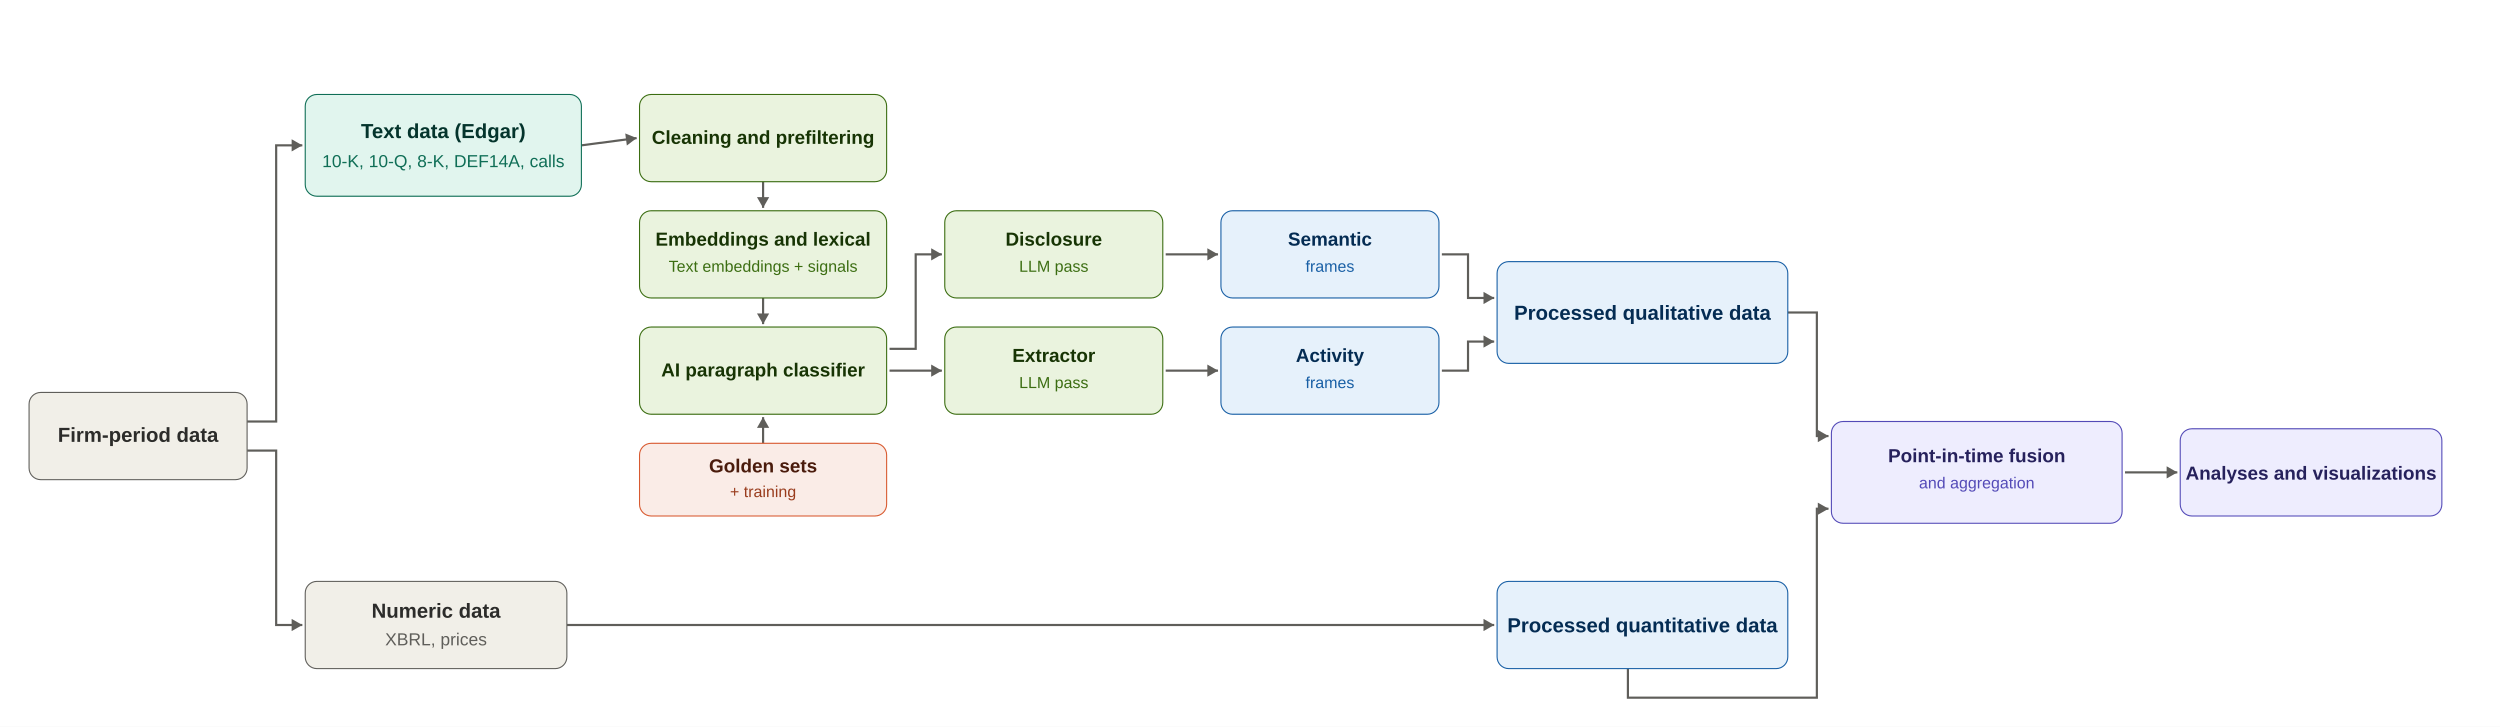
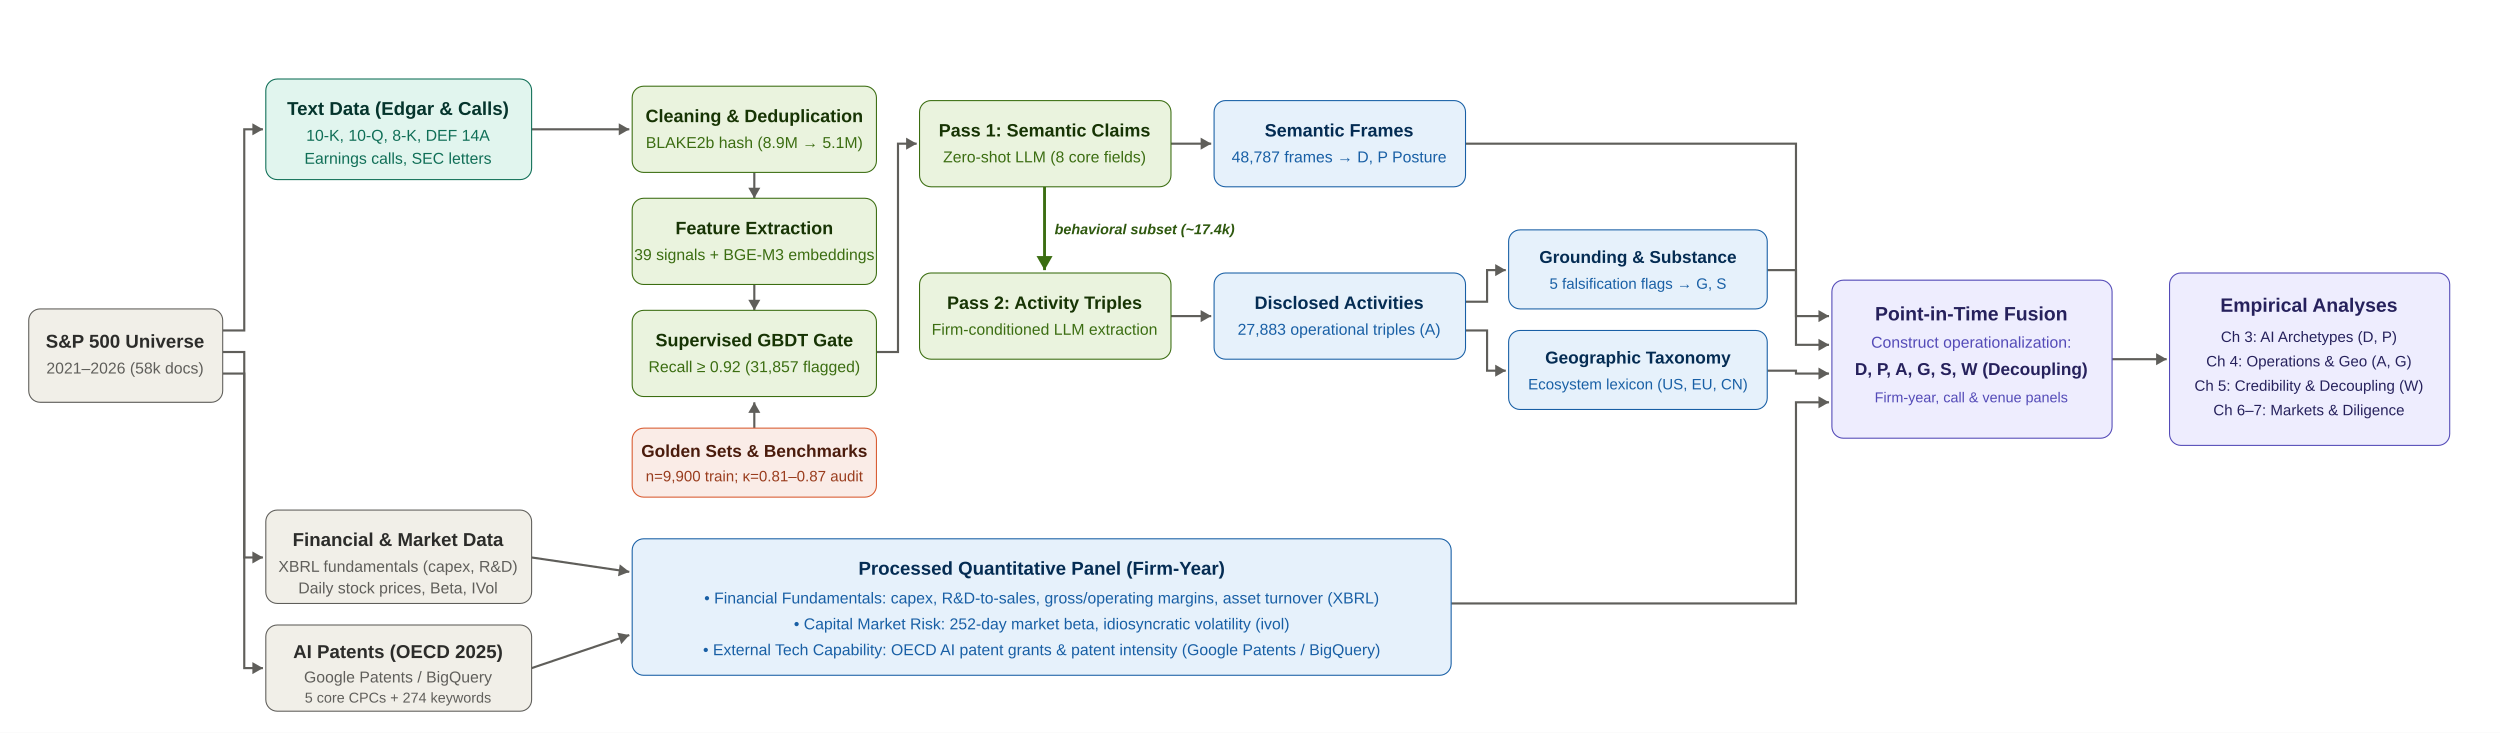
- <svg xmlns="http://www.w3.org/2000/svg" width="1720" height="500" viewBox="0 0 1720 500" font-family="Arial, Helvetica, sans-serif">
+ <svg xmlns="http://www.w3.org/2000/svg" width="1740" height="510" viewBox="0 0 1740 510" font-family="Arial, Helvetica, sans-serif">
  <defs>
    <marker id="arrow" viewBox="0 0 10 10" refX="8" refY="5" markerWidth="7" markerHeight="7" orient="auto-start-reverse">
      <path d="M1 1L8 5L1 9Z" fill="#5F5E5A" />
    </marker>
+     <marker id="arrow-green" viewBox="0 0 10 10" refX="8" refY="5" markerWidth="7" markerHeight="7" orient="auto-start-reverse">
+       <path d="M1 1L8 5L1 9Z" fill="#3B6D11" />
+     </marker>
  </defs>
-   <rect x="0" y="0" width="1720" height="500" fill="#FFFFFF" />
+   <rect x="0" y="0" width="1740" height="510" fill="#FFFFFF" />
  <g stroke="#5F5E5A" stroke-width="1.5" fill="none">
-     <path d="M170,290 L190,290 L190,100 L208,100" marker-end="url(#arrow)" />
-     <path d="M170,310 L190,310 L190,430 L208,430" marker-end="url(#arrow)" />
-     <line x1="400" y1="100" x2="438" y2="95" marker-end="url(#arrow)" />
-     <line x1="525" y1="125" x2="525" y2="143" marker-end="url(#arrow)" />
-     <line x1="525" y1="205" x2="525" y2="223" marker-end="url(#arrow)" />
-     <line x1="525" y1="305" x2="525" y2="287" marker-end="url(#arrow)" />
-     <path d="M612,240 L630,240 L630,175 L648,175" marker-end="url(#arrow)" />
-     <line x1="612" y1="255" x2="648" y2="255" marker-end="url(#arrow)" />
-     <line x1="802" y1="175" x2="838" y2="175" marker-end="url(#arrow)" />
-     <line x1="802" y1="255" x2="838" y2="255" marker-end="url(#arrow)" />
-     <path d="M992,175 L1010,175 L1010,205 L1028,205" marker-end="url(#arrow)" />
-     <path d="M992,255 L1010,255 L1010,235 L1028,235" marker-end="url(#arrow)" />
-     <line x1="390" y1="430" x2="1028" y2="430" marker-end="url(#arrow)" />
-     <path d="M1230,215 L1250,215 L1250,300 L1258,300" marker-end="url(#arrow)" />
-     <path d="M1120,460 L1120,480 L1250,480 L1250,350 L1258,350" marker-end="url(#arrow)" />
-     <line x1="1462" y1="325" x2="1498" y2="325" marker-end="url(#arrow)" />
+     <path d="M155,230 L170,230 L170,90 L183,90" marker-end="url(#arrow)" />
+     <path d="M155,245 L170,245 L170,388 L183,388" marker-end="url(#arrow)" />
+     <path d="M155,260 L170,260 L170,465 L183,465" marker-end="url(#arrow)" />
+     <line x1="370" y1="90" x2="438" y2="90" marker-end="url(#arrow)" />
+     <line x1="525" y1="120" x2="525" y2="138" marker-end="url(#arrow)" />
+     <line x1="525" y1="198" x2="525" y2="216" marker-end="url(#arrow)" />
+     <line x1="525" y1="298" x2="525" y2="280" marker-end="url(#arrow)" />
+     <path d="M610,245 L625,245 L625,100 L638,100" marker-end="url(#arrow)" />
+     <line x1="815" y1="100" x2="843" y2="100" marker-end="url(#arrow)" />
+     <line x1="815" y1="220" x2="843" y2="220" marker-end="url(#arrow)" />
+     <path d="M1020,210 L1035,210 L1035,188 L1048,188" marker-end="url(#arrow)" />
+     <path d="M1020,230 L1035,230 L1035,258 L1048,258" marker-end="url(#arrow)" />
+     <line x1="370" y1="388" x2="438" y2="398" marker-end="url(#arrow)" />
+     <line x1="370" y1="465" x2="438" y2="442" marker-end="url(#arrow)" />
+     <path d="M1020,100 L1250,100 L1250,220 L1273,220" marker-end="url(#arrow)" />
+     <path d="M1230,188 L1250,188 L1250,240 L1273,240" marker-end="url(#arrow)" />
+     <path d="M1230,258 L1250,258 L1250,260 L1273,260" marker-end="url(#arrow)" />
+     <path d="M1010,420 L1250,420 L1250,280 L1273,280" marker-end="url(#arrow)" />
+     <line x1="1470" y1="250" x2="1508" y2="250" marker-end="url(#arrow)" />
+   </g>
+   <g stroke="#3B6D11" stroke-width="2.0" fill="none">
+     <line x1="727" y1="130" x2="727" y2="188" marker-end="url(#arrow-green)" />
+   </g>
+   <text x="734" y="163" font-size="10" fill="#2E580E" font-weight="600" font-style="italic">behavioral subset (~17.4k)</text>
+   <g>
+     <rect x="20" y="215" width="135" height="65" rx="8" fill="#F1EFE8" stroke="#5F5E5A" stroke-width="0.75" />
+     <text x="87" y="242" text-anchor="middle" font-size="13" font-weight="bold" fill="#2C2C2A">S&amp;P 500 Universe</text>
+     <text x="87" y="260" text-anchor="middle" font-size="11" fill="#5F5E5A">2021–2026 (58k docs)</text>
  </g>
  <g>
-     <rect x="20" y="270" width="150" height="60" rx="8" fill="#F1EFE8" stroke="#5F5E5A" stroke-width="0.75" />
-     <text x="95" y="304" text-anchor="middle" font-size="14" font-weight="600" fill="#2C2C2A">Firm-period data</text>
+     <rect x="185" y="55" width="185" height="70" rx="8" fill="#E1F5EE" stroke="#0F6E56" stroke-width="0.75" />
+     <text x="277" y="80" text-anchor="middle" font-size="13" font-weight="bold" fill="#04342C">Text Data (Edgar &amp; Calls)</text>
+     <text x="277" y="98" text-anchor="middle" font-size="11" fill="#0F6E56">10-K, 10-Q, 8-K, DEF 14A</text>
+     <text x="277" y="114" text-anchor="middle" font-size="11" fill="#0F6E56">Earnings calls, SEC letters</text>
  </g>
  <g>
-     <rect x="210" y="65" width="190" height="70" rx="8" fill="#E1F5EE" stroke="#0F6E56" stroke-width="0.75" />
-     <text x="305" y="95" text-anchor="middle" font-size="14" font-weight="600" fill="#04342C">Text data (Edgar)</text>
-     <text x="305" y="115" text-anchor="middle" font-size="12" fill="#0F6E56">10-K, 10-Q, 8-K, DEF14A, calls</text>
+     <rect x="185" y="355" width="185" height="65" rx="8" fill="#F1EFE8" stroke="#5F5E5A" stroke-width="0.75" />
+     <text x="277" y="380" text-anchor="middle" font-size="13" font-weight="bold" fill="#2C2C2A">Financial &amp; Market Data</text>
+     <text x="277" y="398" text-anchor="middle" font-size="11" fill="#5F5E5A">XBRL fundamentals (capex, R&amp;D)</text>
+     <text x="277" y="413" text-anchor="middle" font-size="11" fill="#5F5E5A">Daily stock prices, Beta, IVol</text>
  </g>
  <g>
-     <rect x="210" y="400" width="180" height="60" rx="8" fill="#F1EFE8" stroke="#5F5E5A" stroke-width="0.75" />
-     <text x="300" y="425" text-anchor="middle" font-size="14" font-weight="600" fill="#2C2C2A">Numeric data</text>
-     <text x="300" y="444" text-anchor="middle" font-size="12" fill="#5F5E5A">XBRL, prices</text>
+     <rect x="185" y="435" width="185" height="60" rx="8" fill="#F1EFE8" stroke="#5F5E5A" stroke-width="0.75" />
+     <text x="277" y="458" text-anchor="middle" font-size="13" font-weight="bold" fill="#2C2C2A">AI Patents (OECD 2025)</text>
+     <text x="277" y="475" text-anchor="middle" font-size="11" fill="#5F5E5A">Google Patents / BigQuery</text>
+     <text x="277" y="489" text-anchor="middle" font-size="10" fill="#5F5E5A">5 core CPCs + 274 keywords</text>
  </g>
  <g>
-     <rect x="440" y="65" width="170" height="60" rx="8" fill="#EAF3DE" stroke="#3B6D11" stroke-width="0.75" />
-     <text x="525" y="99" text-anchor="middle" font-size="13" font-weight="600" fill="#173404">Cleaning and prefiltering</text>
+     <rect x="440" y="60" width="170" height="60" rx="8" fill="#EAF3DE" stroke="#3B6D11" stroke-width="0.75" />
+     <text x="525" y="85" text-anchor="middle" font-size="12.5" font-weight="bold" fill="#173404">Cleaning &amp; Deduplication</text>
+     <text x="525" y="103" text-anchor="middle" font-size="11" fill="#3B6D11">BLAKE2b hash (8.9M → 5.1M)</text>
  </g>
  <g>
-     <rect x="440" y="145" width="170" height="60" rx="8" fill="#EAF3DE" stroke="#3B6D11" stroke-width="0.75" />
-     <text x="525" y="169" text-anchor="middle" font-size="13" font-weight="600" fill="#173404">Embeddings and lexical</text>
-     <text x="525" y="187" text-anchor="middle" font-size="11" fill="#3B6D11">Text embeddings + signals</text>
+     <rect x="440" y="138" width="170" height="60" rx="8" fill="#EAF3DE" stroke="#3B6D11" stroke-width="0.75" />
+     <text x="525" y="163" text-anchor="middle" font-size="12.5" font-weight="bold" fill="#173404">Feature Extraction</text>
+     <text x="525" y="181" text-anchor="middle" font-size="11" fill="#3B6D11">39 signals + BGE-M3 embeddings</text>
  </g>
  <g>
-     <rect x="440" y="225" width="170" height="60" rx="8" fill="#EAF3DE" stroke="#3B6D11" stroke-width="0.75" />
-     <text x="525" y="259" text-anchor="middle" font-size="13" font-weight="600" fill="#173404">AI paragraph classifier</text>
+     <rect x="440" y="216" width="170" height="60" rx="8" fill="#EAF3DE" stroke="#3B6D11" stroke-width="0.75" />
+     <text x="525" y="241" text-anchor="middle" font-size="12.5" font-weight="bold" fill="#173404">Supervised GBDT Gate</text>
+     <text x="525" y="259" text-anchor="middle" font-size="11" fill="#3B6D11">Recall ≥ 0.92 (31,857 flagged)</text>
  </g>
  <g>
-     <rect x="440" y="305" width="170" height="50" rx="8" fill="#FAECE7" stroke="#D85A30" stroke-width="0.75" />
-     <text x="525" y="325" text-anchor="middle" font-size="13" font-weight="600" fill="#4A1B0C">Golden sets</text>
-     <text x="525" y="342" text-anchor="middle" font-size="11" fill="#993C1D">+ training</text>
+     <rect x="440" y="298" width="170" height="48" rx="8" fill="#FAECE7" stroke="#D85A30" stroke-width="0.75" />
+     <text x="525" y="318" text-anchor="middle" font-size="12" font-weight="bold" fill="#4A1B0C">Golden Sets &amp; Benchmarks</text>
+     <text x="525" y="335" text-anchor="middle" font-size="10.5" fill="#993C1D">n=9,900 train; κ=0.81–0.87 audit</text>
  </g>
  <g>
-     <rect x="650" y="145" width="150" height="60" rx="8" fill="#EAF3DE" stroke="#3B6D11" stroke-width="0.75" />
-     <text x="725" y="169" text-anchor="middle" font-size="13" font-weight="600" fill="#173404">Disclosure</text>
-     <text x="725" y="187" text-anchor="middle" font-size="11" fill="#3B6D11">LLM pass</text>
+     <rect x="640" y="70" width="175" height="60" rx="8" fill="#EAF3DE" stroke="#3B6D11" stroke-width="0.75" />
+     <text x="727" y="95" text-anchor="middle" font-size="12.5" font-weight="bold" fill="#173404">Pass 1: Semantic Claims</text>
+     <text x="727" y="113" text-anchor="middle" font-size="11" fill="#3B6D11">Zero-shot LLM (8 core fields)</text>
  </g>
  <g>
-     <rect x="650" y="225" width="150" height="60" rx="8" fill="#EAF3DE" stroke="#3B6D11" stroke-width="0.75" />
-     <text x="725" y="249" text-anchor="middle" font-size="13" font-weight="600" fill="#173404">Extractor</text>
-     <text x="725" y="267" text-anchor="middle" font-size="11" fill="#3B6D11">LLM pass</text>
+     <rect x="640" y="190" width="175" height="60" rx="8" fill="#EAF3DE" stroke="#3B6D11" stroke-width="0.75" />
+     <text x="727" y="215" text-anchor="middle" font-size="12.5" font-weight="bold" fill="#173404">Pass 2: Activity Triples</text>
+     <text x="727" y="233" text-anchor="middle" font-size="11" fill="#3B6D11">Firm-conditioned LLM extraction</text>
  </g>
  <g>
-     <rect x="840" y="145" width="150" height="60" rx="8" fill="#E6F1FB" stroke="#185FA5" stroke-width="0.75" />
-     <text x="915" y="169" text-anchor="middle" font-size="13" font-weight="600" fill="#042C53">Semantic</text>
-     <text x="915" y="187" text-anchor="middle" font-size="11" fill="#185FA5">frames</text>
+     <rect x="845" y="70" width="175" height="60" rx="8" fill="#E6F1FB" stroke="#185FA5" stroke-width="0.75" />
+     <text x="932" y="95" text-anchor="middle" font-size="12.5" font-weight="bold" fill="#042C53">Semantic Frames</text>
+     <text x="932" y="113" text-anchor="middle" font-size="11" fill="#185FA5">48,787 frames → D, P Posture</text>
  </g>
  <g>
-     <rect x="840" y="225" width="150" height="60" rx="8" fill="#E6F1FB" stroke="#185FA5" stroke-width="0.75" />
-     <text x="915" y="249" text-anchor="middle" font-size="13" font-weight="600" fill="#042C53">Activity</text>
-     <text x="915" y="267" text-anchor="middle" font-size="11" fill="#185FA5">frames</text>
+     <rect x="845" y="190" width="175" height="60" rx="8" fill="#E6F1FB" stroke="#185FA5" stroke-width="0.75" />
+     <text x="932" y="215" text-anchor="middle" font-size="12.5" font-weight="bold" fill="#042C53">Disclosed Activities</text>
+     <text x="932" y="233" text-anchor="middle" font-size="11" fill="#185FA5">27,883 operational triples (A)</text>
  </g>
  <g>
-     <rect x="1030" y="180" width="200" height="70" rx="8" fill="#E6F1FB" stroke="#185FA5" stroke-width="0.75" />
-     <text x="1130" y="220" text-anchor="middle" font-size="14" font-weight="600" fill="#042C53">Processed qualitative data</text>
+     <rect x="1050" y="160" width="180" height="55" rx="8" fill="#E6F1FB" stroke="#185FA5" stroke-width="0.75" />
+     <text x="1140" y="183" text-anchor="middle" font-size="12" font-weight="bold" fill="#042C53">Grounding &amp; Substance</text>
+     <text x="1140" y="201" text-anchor="middle" font-size="10.5" fill="#185FA5">5 falsification flags → G, S</text>
  </g>
  <g>
-     <rect x="1030" y="400" width="200" height="60" rx="8" fill="#E6F1FB" stroke="#185FA5" stroke-width="0.75" />
-     <text x="1130" y="435" text-anchor="middle" font-size="14" font-weight="600" fill="#042C53">Processed quantitative data</text>
+     <rect x="1050" y="230" width="180" height="55" rx="8" fill="#E6F1FB" stroke="#185FA5" stroke-width="0.75" />
+     <text x="1140" y="253" text-anchor="middle" font-size="12" font-weight="bold" fill="#042C53">Geographic Taxonomy</text>
+     <text x="1140" y="271" text-anchor="middle" font-size="10.5" fill="#185FA5">Ecosystem lexicon (US, EU, CN)</text>
  </g>
  <g>
-     <rect x="1260" y="290" width="200" height="70" rx="8" fill="#EEEDFE" stroke="#534AB7" stroke-width="0.75" />
-     <text x="1360" y="318" text-anchor="middle" font-size="13" font-weight="600" fill="#26215C">Point-in-time fusion</text>
-     <text x="1360" y="336" text-anchor="middle" font-size="11" fill="#534AB7">and aggregation</text>
+     <rect x="440" y="375" width="570" height="95" rx="8" fill="#E6F1FB" stroke="#185FA5" stroke-width="0.75" />
+     <text x="725" y="400" text-anchor="middle" font-size="13" font-weight="bold" fill="#042C53">Processed Quantitative Panel (Firm-Year)</text>
+     <text x="725" y="420" text-anchor="middle" font-size="11" fill="#185FA5">• Financial Fundamentals: capex, R&amp;D-to-sales, gross/operating margins, asset turnover (XBRL)</text>
+     <text x="725" y="438" text-anchor="middle" font-size="11" fill="#185FA5">• Capital Market Risk: 252-day market beta, idiosyncratic volatility (ivol)</text>
+     <text x="725" y="456" text-anchor="middle" font-size="11" fill="#185FA5">• External Tech Capability: OECD AI patent grants &amp; patent intensity (Google Patents / BigQuery)</text>
  </g>
  <g>
-     <rect x="1500" y="295" width="180" height="60" rx="8" fill="#EEEDFE" stroke="#534AB7" stroke-width="0.75" />
-     <text x="1590" y="330" text-anchor="middle" font-size="13" font-weight="600" fill="#26215C">Analyses and visualizations</text>
+     <rect x="1275" y="195" width="195" height="110" rx="8" fill="#EEEDFE" stroke="#534AB7" stroke-width="0.75" />
+     <text x="1372" y="223" text-anchor="middle" font-size="13.5" font-weight="bold" fill="#26215C">Point-in-Time Fusion</text>
+     <text x="1372" y="242" text-anchor="middle" font-size="11" fill="#534AB7">Construct operationalization:</text>
+     <text x="1372" y="261" text-anchor="middle" font-size="12" font-weight="bold" fill="#26215C">D, P, A, G, S, W (Decoupling)</text>
+     <text x="1372" y="280" text-anchor="middle" font-size="10" fill="#534AB7">Firm-year, call &amp; venue panels</text>
+   </g>
+   <g>
+     <rect x="1510" y="190" width="195" height="120" rx="8" fill="#EEEDFE" stroke="#534AB7" stroke-width="0.75" />
+     <text x="1607" y="217" text-anchor="middle" font-size="13.5" font-weight="bold" fill="#26215C">Empirical Analyses</text>
+     <text x="1607" y="238" text-anchor="middle" font-size="10.5" fill="#26215C">Ch 3: AI Archetypes (D, P)</text>
+     <text x="1607" y="255" text-anchor="middle" font-size="10.5" fill="#26215C">Ch 4: Operations &amp; Geo (A, G)</text>
+     <text x="1607" y="272" text-anchor="middle" font-size="10.5" fill="#26215C">Ch 5: Credibility &amp; Decoupling (W)</text>
+     <text x="1607" y="289" text-anchor="middle" font-size="10.5" fill="#26215C">Ch 6–7: Markets &amp; Diligence</text>
  </g>
</svg>
